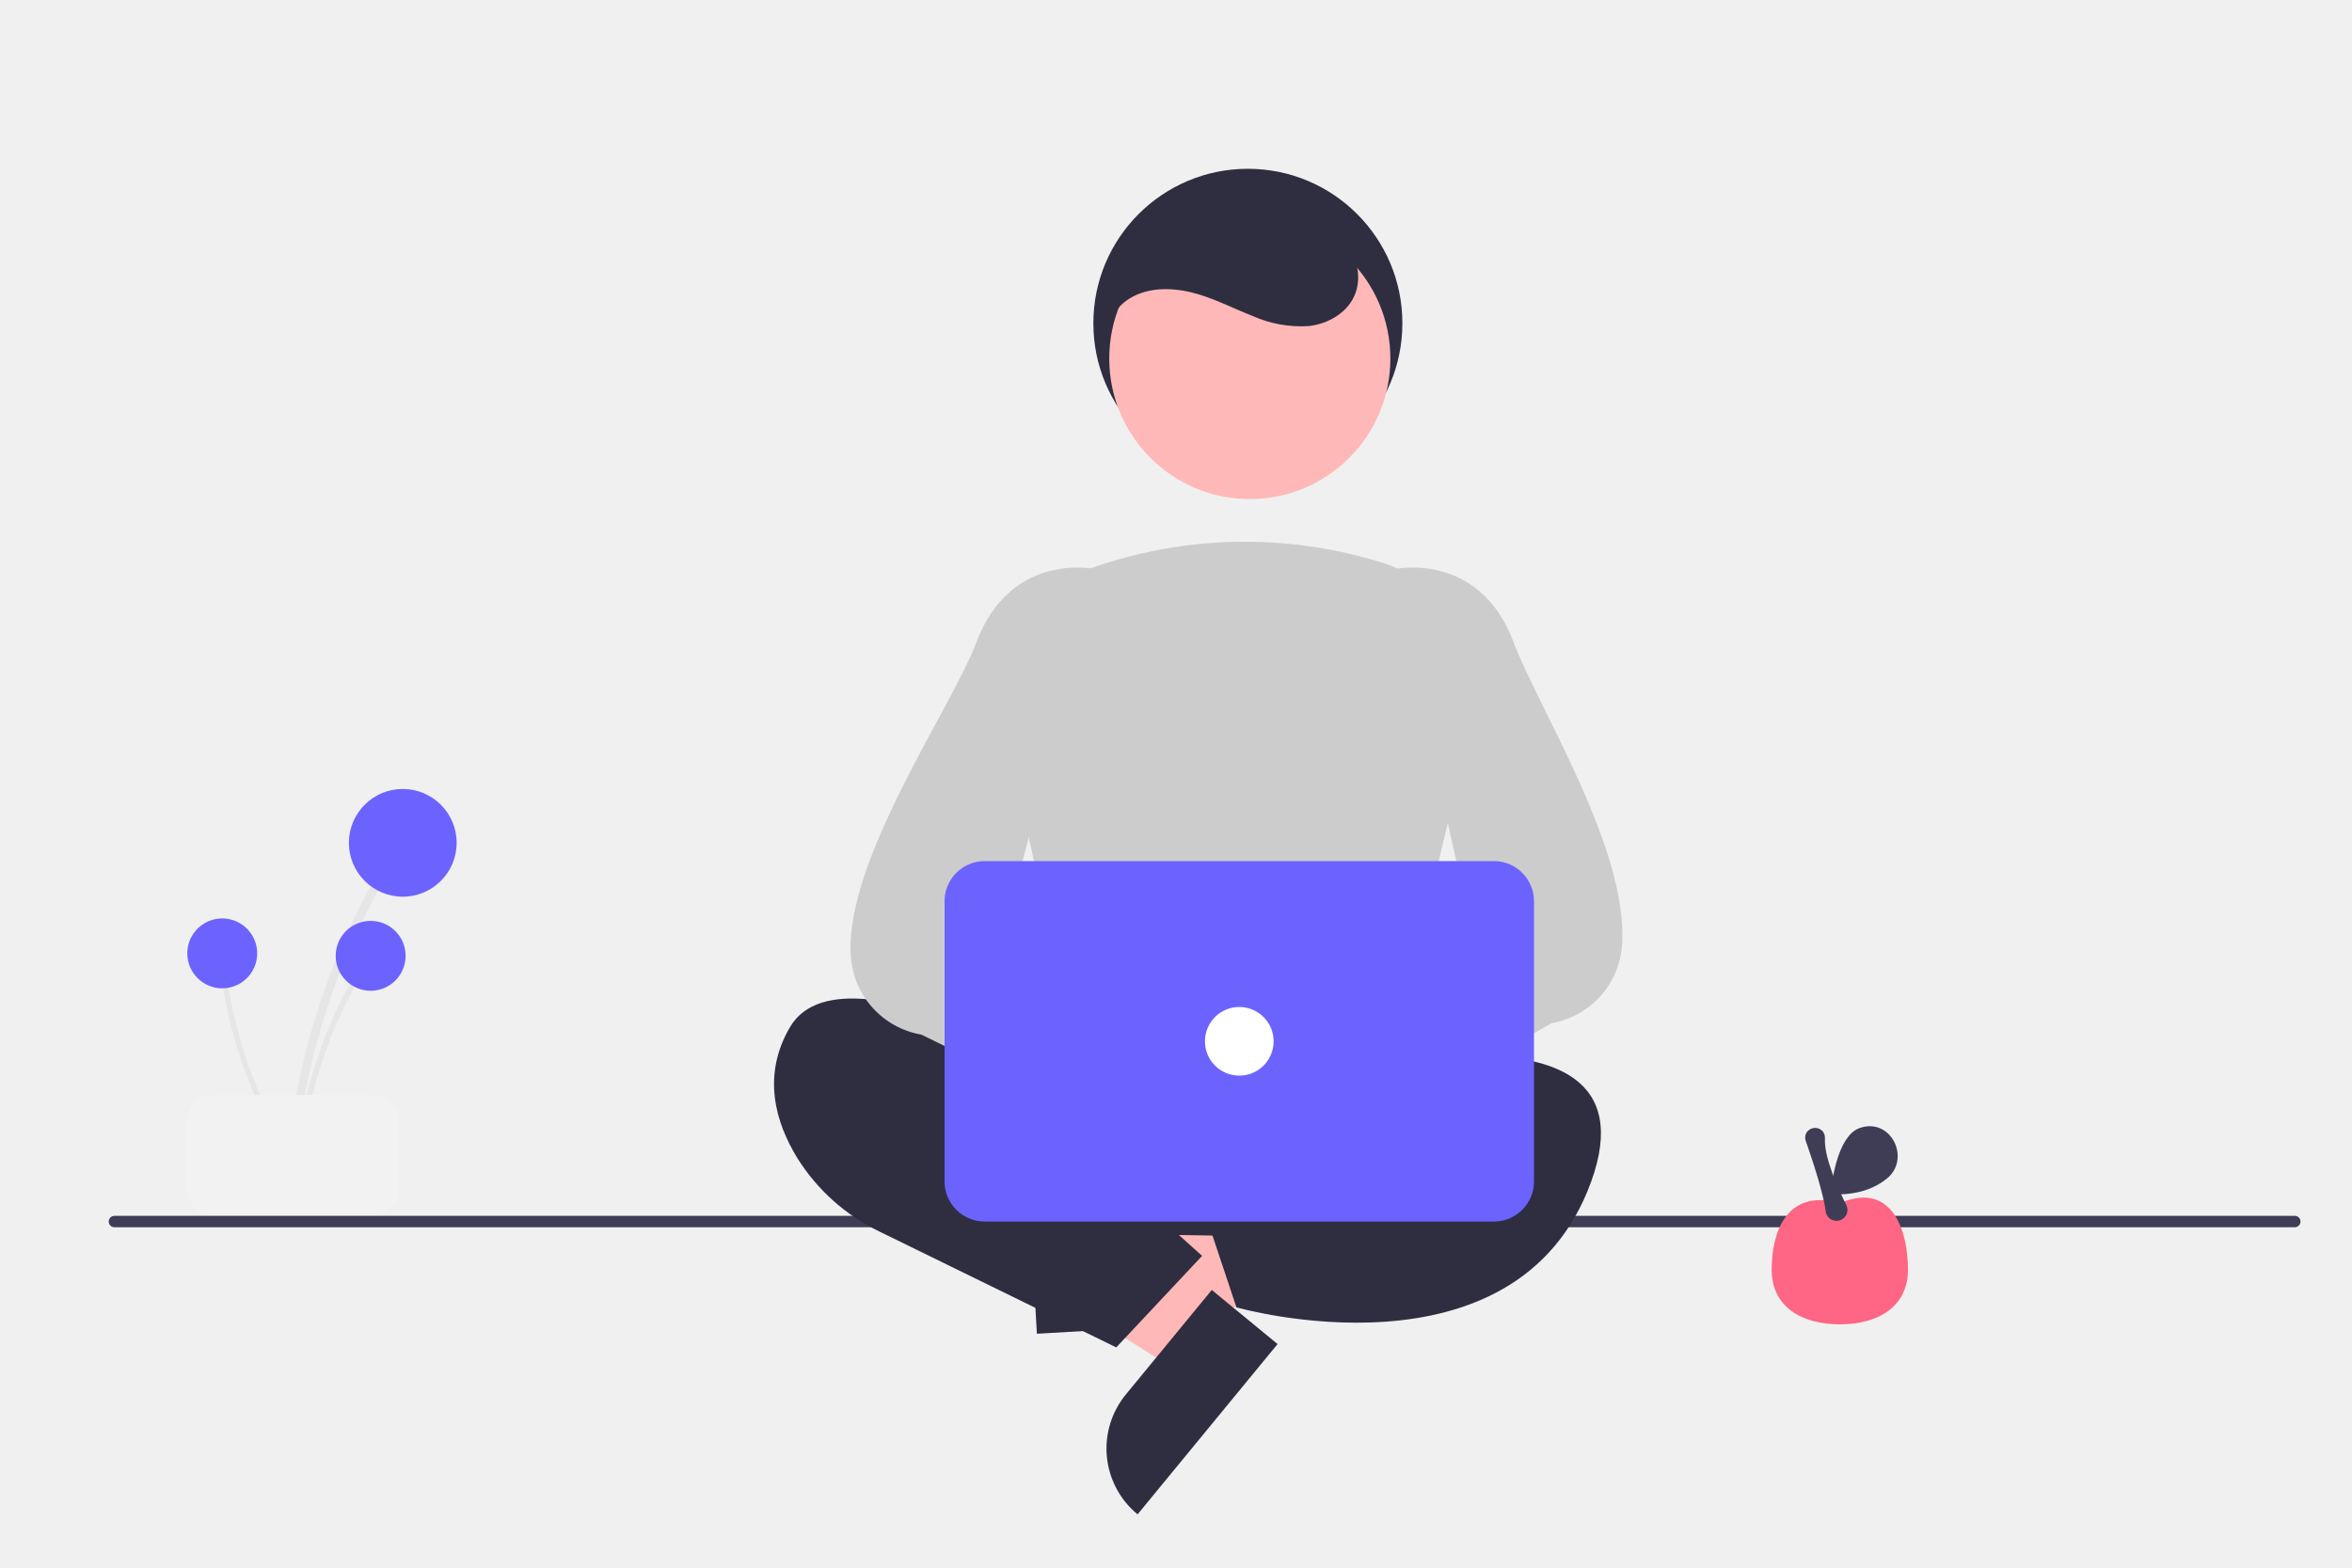
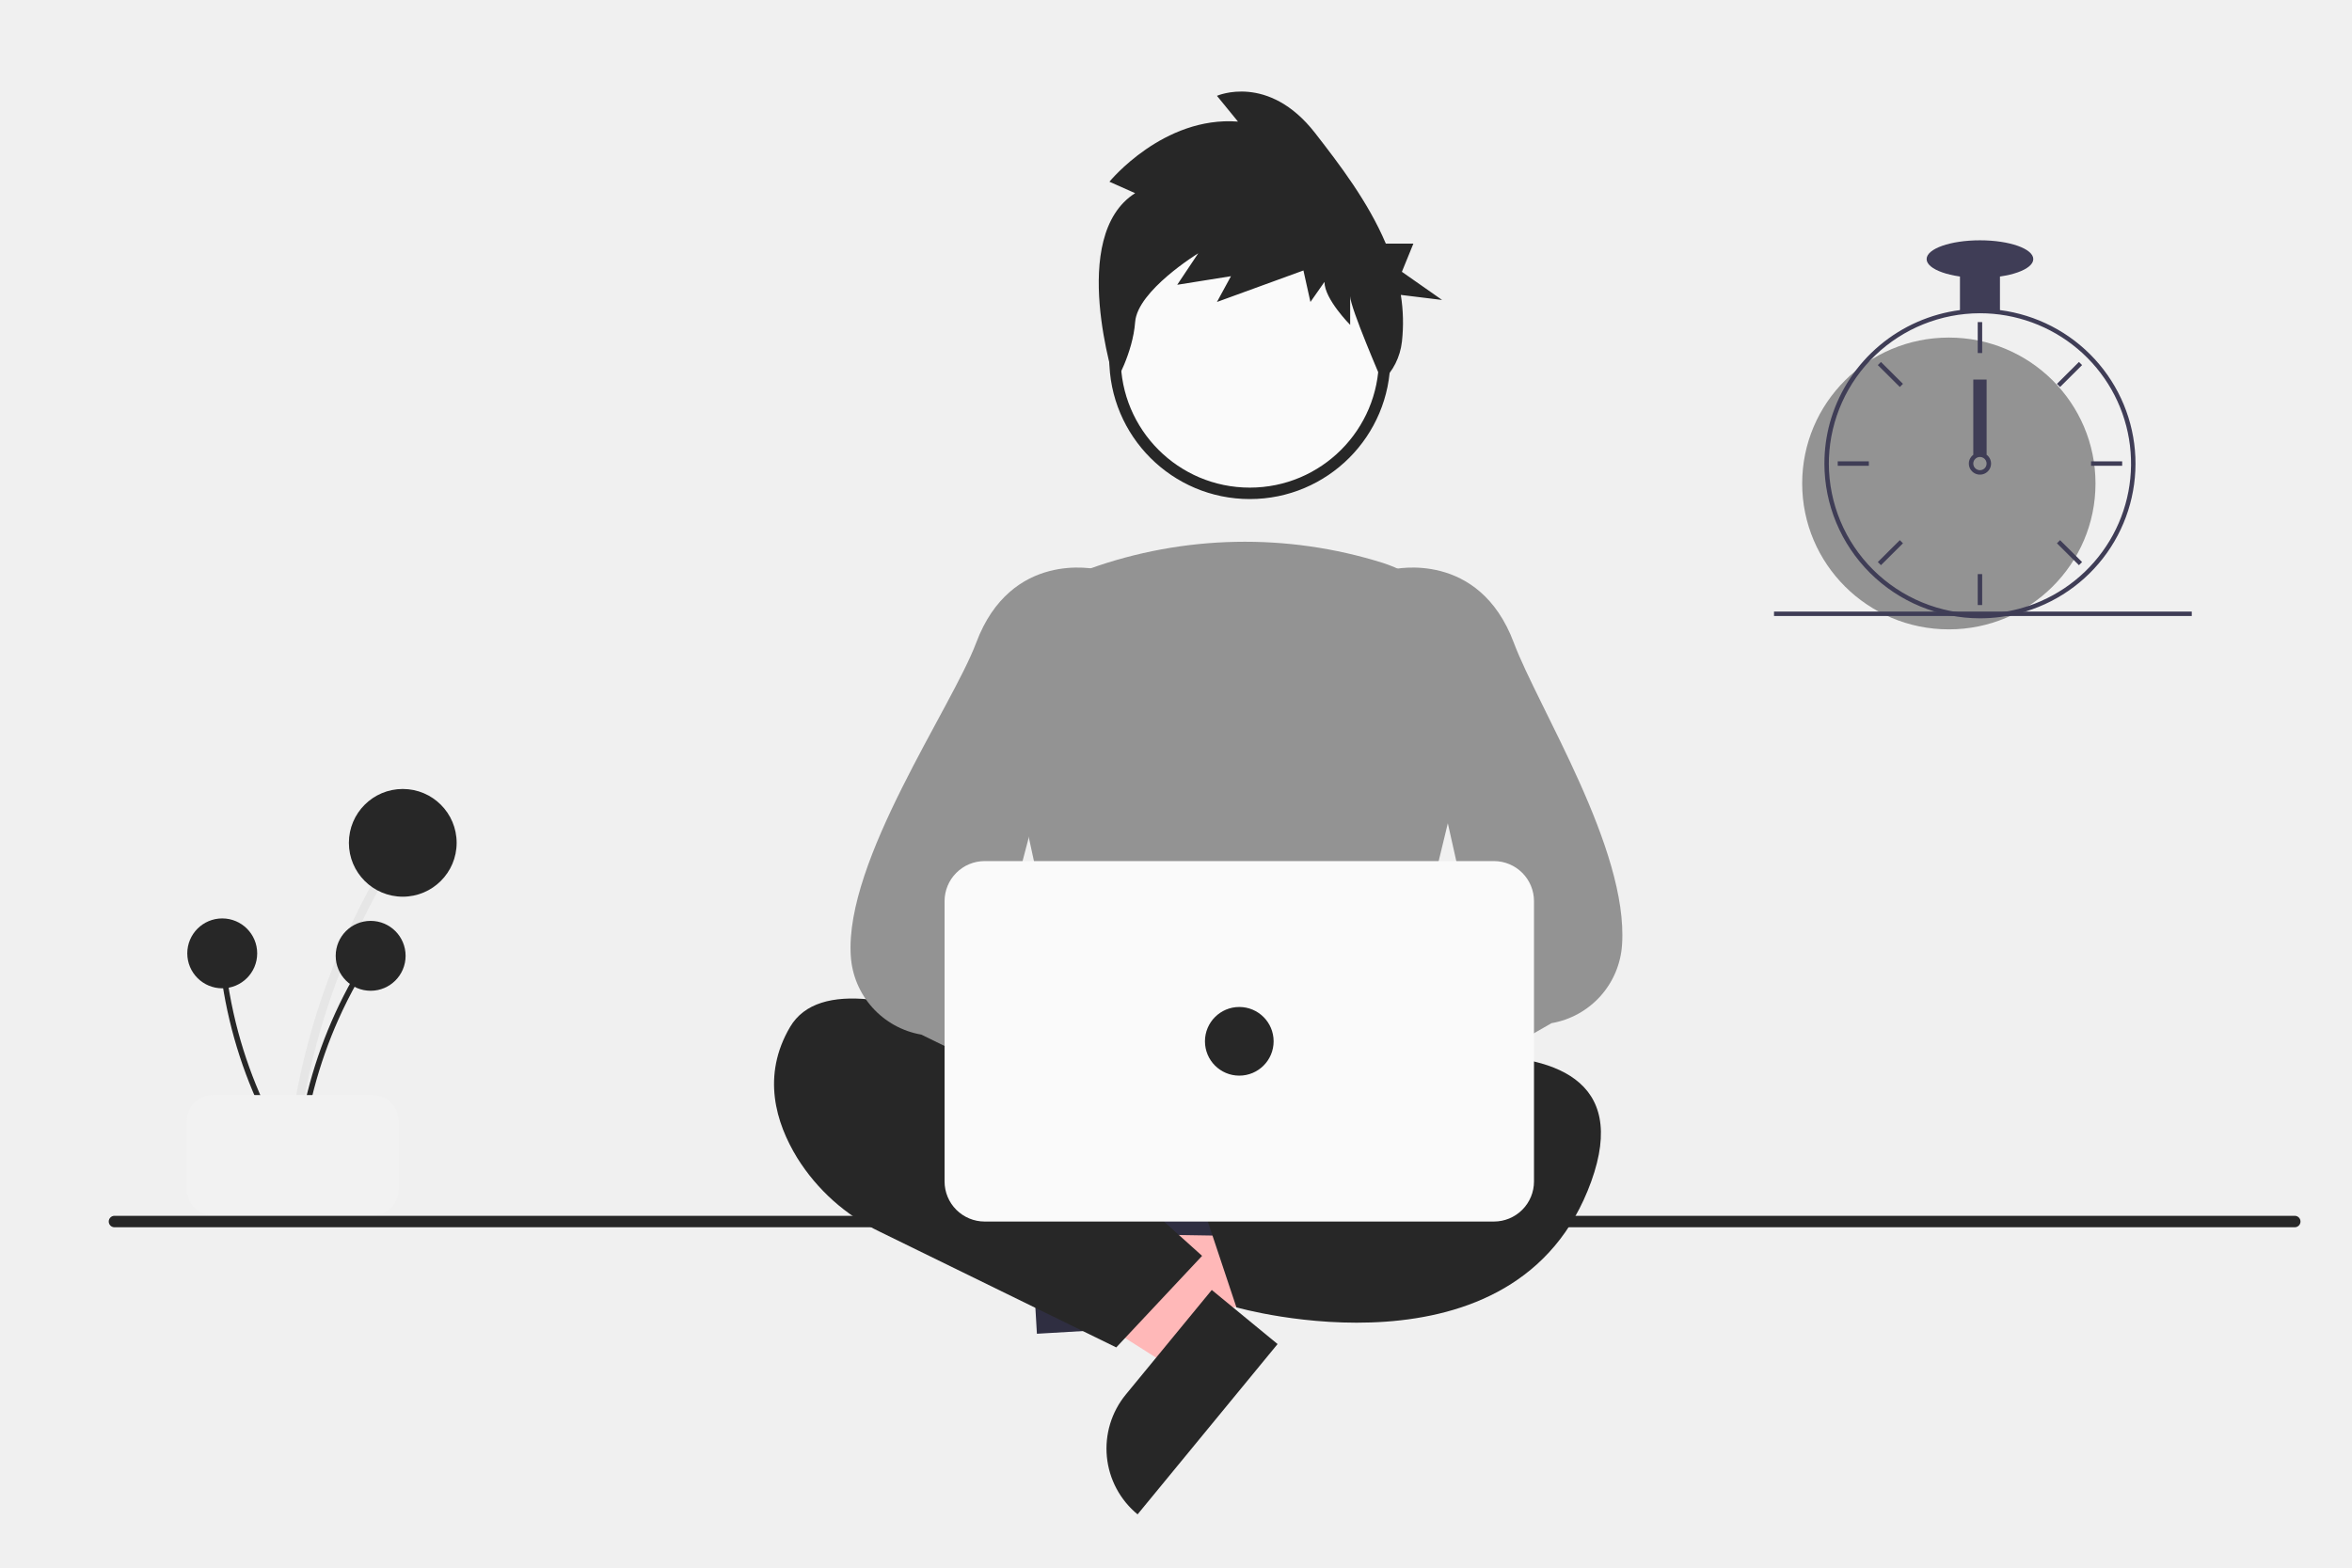
<svg xmlns="http://www.w3.org/2000/svg" width="411" height="274" viewBox="0 0 411 274" fill="none">
-   <g id="Slice 1">
-     <path id="Vector" d="M401 214.5H20C19.735 214.5 19.48 214.395 19.293 214.207C19.105 214.02 19 213.765 19 213.5C19 213.235 19.105 212.98 19.293 212.793C19.48 212.605 19.735 212.5 20 212.5H401C401.265 212.5 401.52 212.605 401.707 212.793C401.895 212.98 402 213.235 402 213.5C402 213.765 401.895 214.02 401.707 214.207C401.52 214.395 401.265 214.5 401 214.5Z" fill="#3F3D56" />
-     <g id="body">
-       <path id="Vector_2" d="M192.405 229.826L191.69 217.588L238.556 209.003L239.612 227.067L192.405 229.826Z" fill="#FFB8B8" />
-       <path id="Vector_3" d="M194.675 208.641L196.055 232.245L181.194 233.113L178.945 194.648C180.897 194.534 182.852 194.806 184.699 195.447C186.545 196.089 188.248 197.087 189.708 198.387C191.169 199.686 192.359 201.261 193.212 203.02C194.064 204.779 194.561 206.689 194.675 208.641Z" fill="#2F2E41" />
-       <path id="Vector_4" d="M212.789 229.714L205.004 239.185L164.768 213.666L176.257 199.688L212.789 229.714Z" fill="#FFB8B8" />
-       <path id="Vector_5" d="M196.737 243.726L211.751 225.46L223.251 234.913L198.785 264.679C197.275 263.438 196.024 261.911 195.104 260.187C194.184 258.462 193.612 256.573 193.422 254.627C193.232 252.681 193.427 250.717 193.996 248.847C194.564 246.976 195.496 245.236 196.737 243.726V243.726Z" fill="#2F2E41" />
-       <path id="Vector_6" d="M190.387 185.67L185.067 210.749C184.944 211.326 184.951 211.924 185.087 212.498C185.223 213.073 185.484 213.61 185.852 214.072C186.219 214.533 186.685 214.908 187.215 215.168C187.744 215.429 188.325 215.569 188.915 215.578L241.213 216.422C241.803 216.431 242.387 216.31 242.924 216.068C243.462 215.825 243.939 215.467 244.321 215.018C244.704 214.569 244.982 214.042 245.137 213.473C245.292 212.904 245.319 212.308 245.217 211.727L240.642 185.805C240.479 184.879 239.994 184.04 239.274 183.436C238.554 182.831 237.643 182.5 236.703 182.5H194.3C193.383 182.5 192.494 182.815 191.782 183.392C191.069 183.969 190.577 184.773 190.387 185.67V185.67Z" fill="#2F2E41" />
-       <path id="Vector_7" d="M199.059 194.5C199.059 194.5 148.059 162.5 138.059 179.5C133.059 188 135.559 196.25 139.309 202.375C142.789 207.952 147.785 212.423 153.712 215.266L195.059 235.5L210.059 219.5L200.059 210.5L199.059 194.5Z" fill="#2F2E41" />
-       <path id="Vector_8" d="M225.059 189.5C225.059 189.5 291.059 170.5 278.059 206.5C265.059 242.5 216.059 228.5 216.059 228.5L211.059 213.5L228.059 201.5L225.059 189.5Z" fill="#2F2E41" />
-       <path id="Vector_9" d="M219.685 193.469C209.479 193.314 199.325 191.977 189.427 189.482L189.135 189.402L175.429 126.357C174.196 120.817 175.035 115.018 177.786 110.054C180.537 105.09 185.011 101.305 190.362 99.414C206.892 93.483 224.908 93.124 241.662 98.39H241.662C247.284 100.201 252.015 104.066 254.913 109.212C257.811 114.358 258.663 120.408 257.297 126.154L241.989 189.35L241.773 189.452C235.411 192.466 227.456 193.469 219.685 193.469Z" fill="#CCCCCC" />
-       <path id="Vector_10" d="M201.274 198.366C201.772 196.983 202.567 195.726 203.603 194.683C204.64 193.64 205.892 192.837 207.272 192.331C208.652 191.824 210.126 191.627 211.591 191.751C213.056 191.876 214.475 192.321 215.75 193.054L242.736 169.63L245.178 188.038L219.177 207.46C217.804 209.519 215.723 211.003 213.328 211.631C210.934 212.258 208.393 211.986 206.186 210.865C203.98 209.744 202.261 207.852 201.355 205.549C200.45 203.245 200.421 200.69 201.274 198.366V198.366Z" fill="#FFB8B8" />
-       <path id="Vector_11" d="M227.012 203.476C226.573 203.475 226.136 203.411 225.716 203.285C225.033 203.086 224.408 202.727 223.892 202.237C223.377 201.747 222.986 201.141 222.753 200.469L219.496 191.24C219.191 190.387 219.152 189.462 219.385 188.587C219.617 187.711 220.11 186.927 220.798 186.338L257.567 164.264L243.073 99.603L243.442 99.514C243.592 99.477 258.442 96.097 264.527 112.324C268.789 123.689 284.559 148.401 283.446 165.101C283.235 168.441 281.904 171.612 279.668 174.103C277.432 176.594 274.422 178.259 271.124 178.828L229.736 202.541C228.957 203.145 227.999 203.474 227.012 203.476Z" fill="#CCCCCC" />
-       <path id="Vector_12" d="M231.136 196.173C230.638 194.789 229.843 193.532 228.807 192.489C227.771 191.446 226.519 190.644 225.139 190.137C223.759 189.631 222.284 189.433 220.819 189.558C219.355 189.683 217.935 190.128 216.661 190.86L189.674 167.436L187.233 185.844L213.234 205.267C214.607 207.326 216.688 208.81 219.082 209.437C221.476 210.065 224.017 209.792 226.224 208.671C228.431 207.55 230.15 205.659 231.055 203.355C231.96 201.052 231.989 198.496 231.136 196.173V196.173Z" fill="#FFB8B8" />
-       <path id="Vector_13" d="M208.106 203.476C207.12 203.474 206.162 203.145 205.382 202.541L160.994 180.828C157.696 180.259 154.686 178.594 152.45 176.103C150.214 173.612 148.883 170.441 148.672 167.101C147.559 150.401 166.329 123.689 170.591 112.324C176.676 96.097 191.526 99.476 191.677 99.514L192.045 99.603L174.551 166.264L214.32 186.338C215.008 186.927 215.501 187.711 215.733 188.587C215.966 189.462 215.927 190.387 215.622 191.24L212.365 200.469C212.132 201.141 211.741 201.747 211.226 202.237C210.71 202.727 210.085 203.086 209.402 203.285C208.982 203.411 208.545 203.475 208.106 203.476V203.476Z" fill="#CCCCCC" />
-       <path id="Vector_14" d="M261.059 213.5H172.059C170.203 213.498 168.424 212.76 167.112 211.447C165.799 210.135 165.061 208.356 165.059 206.5V157.5C165.061 155.644 165.799 153.865 167.112 152.553C168.424 151.24 170.203 150.502 172.059 150.5H261.059C262.915 150.502 264.694 151.24 266.006 152.553C267.319 153.865 268.057 155.644 268.059 157.5V206.5C268.057 208.356 267.319 210.135 266.006 211.447C264.694 212.76 262.915 213.498 261.059 213.5V213.5Z" fill="#6C63FF" />
-       <path id="Vector_15" d="M216.559 188C219.873 188 222.559 185.314 222.559 182C222.559 178.686 219.873 176 216.559 176C213.245 176 210.559 178.686 210.559 182C210.559 185.314 213.245 188 216.559 188Z" fill="white" />
-     </g>
-     <g id="head">
-       <path id="Vector_16" d="M218.059 83.5C232.971 83.5 245.059 71.412 245.059 56.5C245.059 41.588 232.971 29.5 218.059 29.5C203.147 29.5 191.059 41.588 191.059 56.5C191.059 71.412 203.147 83.5 218.059 83.5Z" fill="#2F2E41" />
-       <path id="Vector_17" d="M218.398 87.226C231.962 87.226 242.959 76.23 242.959 62.665C242.959 49.101 231.962 38.104 218.398 38.104C204.833 38.104 193.837 49.101 193.837 62.665C193.837 76.23 204.833 87.226 218.398 87.226Z" fill="#FFB8B8" />
-       <path id="Vector_18" d="M193.591 61.666C192.135 57.973 194.523 53.573 198.066 51.785C201.609 49.996 205.885 50.336 209.675 51.515C212.859 52.506 215.844 54.041 218.951 55.254C222.015 56.611 225.361 57.207 228.704 56.99C232.019 56.616 235.317 54.758 236.673 51.71C238.079 48.552 237.123 44.697 234.958 42.002C232.655 39.396 229.674 37.48 226.346 36.467C219.039 33.892 210.598 33.817 203.814 37.559C197.03 41.301 192.42 49.27 193.822 56.889" fill="#2F2E41" />
-     </g>
-     <g id="bunga1">
-       <path id="Vector_19" d="M51.663 202.818C52.898 189.513 56.31 176.501 61.763 164.301C63.283 160.906 64.956 157.586 66.781 154.34C66.873 154.171 66.895 153.972 66.843 153.786C66.791 153.601 66.668 153.443 66.502 153.345C66.335 153.248 66.138 153.219 65.95 153.265C65.763 153.31 65.601 153.427 65.498 153.59C58.858 165.411 54.207 178.243 51.73 191.573C51.041 195.295 50.523 199.044 50.176 202.818C50.088 203.771 51.575 203.765 51.663 202.818V202.818Z" fill="#E6E6E6" />
-       <path id="Vector_20" d="M70.381 156.724C75.581 156.724 79.796 152.509 79.796 147.31C79.796 142.111 75.581 137.896 70.381 137.896C65.182 137.896 60.967 142.111 60.967 147.31C60.967 152.509 65.182 156.724 70.381 156.724Z" fill="#6C63FF" />
-       <path id="Vector_21" d="M52.626 203.069C53.427 194.437 55.641 185.995 59.178 178.081C60.164 175.878 61.249 173.724 62.434 171.619C62.493 171.508 62.507 171.38 62.474 171.259C62.44 171.139 62.36 171.036 62.252 170.973C62.144 170.91 62.016 170.891 61.895 170.921C61.773 170.95 61.668 171.026 61.601 171.132C57.294 178.801 54.276 187.125 52.669 195.773C52.222 198.188 51.886 200.62 51.661 203.069C51.604 203.686 52.569 203.682 52.626 203.069H52.626Z" fill="#E6E6E6" />
-       <path id="Vector_22" d="M64.769 173.165C68.142 173.165 70.877 170.431 70.877 167.058C70.877 163.685 68.142 160.95 64.769 160.95C61.396 160.95 58.662 163.685 58.662 167.058C58.662 170.431 61.396 173.165 64.769 173.165Z" fill="#6C63FF" />
-       <path id="Vector_23" d="M51.408 202.492C46.731 195.193 43.285 187.175 41.206 178.759C40.629 176.416 40.16 174.05 39.798 171.662C39.778 171.538 39.709 171.428 39.609 171.354C39.508 171.279 39.382 171.247 39.258 171.264C39.134 171.281 39.022 171.345 38.944 171.443C38.866 171.541 38.83 171.666 38.842 171.79C40.163 180.486 42.904 188.906 46.956 196.713C48.088 198.892 49.319 201.016 50.648 203.085C50.983 203.607 51.741 203.011 51.408 202.492V202.492Z" fill="#E6E6E6" />
-       <path id="Vector_24" d="M38.835 172.736C42.208 172.736 44.942 170.002 44.942 166.629C44.942 163.256 42.208 160.521 38.835 160.521C35.462 160.521 32.727 163.256 32.727 166.629C32.727 170.002 35.462 172.736 38.835 172.736Z" fill="#6C63FF" />
-       <path id="Vector_25" d="M32.659 207.896V195.896C32.66 194.703 33.135 193.559 33.978 192.715C34.822 191.872 35.965 191.397 37.159 191.396H65.159C66.352 191.397 67.495 191.872 68.339 192.715C69.183 193.559 69.657 194.703 69.659 195.896V207.896C69.657 209.089 69.183 210.233 68.339 211.076C67.495 211.92 66.352 212.394 65.159 212.396H37.159C35.965 212.394 34.822 211.92 33.978 211.076C33.135 210.233 32.66 209.089 32.659 207.896V207.896Z" fill="#F2F2F2" />
-     </g>
-     <g id="bunga2">
-       <path id="Vector_26" d="M333.409 221.901C333.409 228.478 328.077 231.467 321.5 231.467C314.923 231.467 309.591 228.478 309.591 221.901C309.591 215.324 312.238 207.649 321.5 210.296C330.762 206.326 333.409 215.324 333.409 221.901Z" fill="#FF6584" />
-       <path id="Vector_27" d="M320.92 213.377C320.457 213.378 320.009 213.21 319.661 212.904C319.313 212.599 319.088 212.177 319.029 211.718C318.635 208.436 316.461 202.01 315.545 199.399L315.545 199.398C315.452 199.139 315.424 198.861 315.462 198.588C315.501 198.315 315.604 198.056 315.765 197.832C315.919 197.632 316.113 197.467 316.335 197.347C316.557 197.227 316.802 197.156 317.054 197.138C317.305 197.12 317.558 197.155 317.795 197.241C318.032 197.328 318.248 197.464 318.428 197.64C318.59 197.809 318.715 198.009 318.795 198.229C318.876 198.449 318.91 198.682 318.897 198.916C318.717 202.267 321.16 207.681 322.632 210.61C322.771 210.886 322.84 211.192 322.835 211.501C322.83 211.81 322.749 212.114 322.601 212.385C322.452 212.656 322.24 212.887 321.982 213.058C321.725 213.229 321.429 213.335 321.122 213.366C321.055 213.374 320.987 213.377 320.92 213.377V213.377Z" fill="#3F3D56" />
-       <path id="Vector_28" d="M329.732 205.985C333.866 202.602 330.623 195.678 325.449 197.007C324.752 197.173 324.111 197.516 323.585 198.001C320.411 200.999 319.919 208.67 319.919 208.67C319.919 208.67 325.524 209.43 329.732 205.985Z" fill="#3F3D56" />
+   <g id="profile 1">
+     <g id="Slice 1">
+       <path id="Vector" d="M401 214.5H20C19.735 214.5 19.48 214.395 19.293 214.207C19.105 214.02 19 213.765 19 213.5C19 213.235 19.105 212.98 19.293 212.793C19.48 212.605 19.735 212.5 20 212.5H401C401.265 212.5 401.52 212.605 401.707 212.793C401.895 212.98 402 213.235 402 213.5C402 213.765 401.895 214.02 401.707 214.207C401.52 214.395 401.265 214.5 401 214.5Z" fill="#272727" />
+       <g id="body">
+         <path id="Vector 2" d="M192.405 229.826L191.69 217.588L238.556 209.003L239.612 227.067L192.405 229.826Z" fill="#FFB8B8" />
+         <path id="Vector 3" d="M194.675 208.641L196.055 232.245L181.194 233.113L178.945 194.648C180.897 194.534 182.852 194.806 184.699 195.447C186.545 196.089 188.248 197.087 189.708 198.387C191.169 199.686 192.359 201.261 193.212 203.02C194.064 204.779 194.561 206.689 194.675 208.641Z" fill="#2F2E41" />
+         <path id="Vector 4" d="M212.789 229.714L205.004 239.185L164.768 213.666L176.257 199.688L212.789 229.714Z" fill="#FFB8B8" />
+         <path id="Vector 5" d="M196.737 243.726L211.751 225.46L223.251 234.913L198.785 264.679C197.275 263.438 196.024 261.911 195.104 260.187C194.184 258.462 193.612 256.573 193.422 254.627C193.232 252.681 193.427 250.717 193.996 248.847C194.564 246.976 195.496 245.236 196.737 243.726Z" fill="#272727" />
+         <path id="Vector 6" d="M190.387 185.67L185.067 210.749C184.944 211.326 184.951 211.924 185.087 212.498C185.223 213.073 185.484 213.61 185.852 214.072C186.219 214.533 186.685 214.908 187.215 215.168C187.744 215.429 188.325 215.569 188.915 215.578L241.213 216.422C241.803 216.431 242.387 216.31 242.924 216.068C243.462 215.825 243.939 215.467 244.321 215.018C244.704 214.569 244.982 214.042 245.137 213.473C245.292 212.904 245.319 212.308 245.217 211.727L240.642 185.805C240.479 184.879 239.994 184.04 239.274 183.436C238.554 182.831 237.643 182.5 236.703 182.5H194.3C193.383 182.5 192.494 182.815 191.782 183.392C191.069 183.969 190.577 184.773 190.387 185.67Z" fill="#2F2E41" />
+         <path id="Vector 7" d="M199.059 194.5C199.059 194.5 148.059 162.5 138.059 179.5C133.059 188 135.559 196.25 139.309 202.375C142.789 207.952 147.785 212.423 153.712 215.266L195.059 235.5L210.059 219.5L200.059 210.5L199.059 194.5Z" fill="#272727" />
+         <path id="Vector 8" d="M225.059 189.5C225.059 189.5 291.059 170.5 278.059 206.5C265.059 242.5 216.059 228.5 216.059 228.5L211.059 213.5L228.059 201.5L225.059 189.5Z" fill="#272727" />
+         <path id="Vector 9" d="M219.685 193.469C209.479 193.314 199.325 191.977 189.427 189.482L189.135 189.402L175.429 126.357C174.196 120.817 175.035 115.018 177.786 110.054C180.537 105.09 185.011 101.305 190.362 99.414C206.892 93.483 224.908 93.124 241.662 98.39C247.284 100.201 252.015 104.066 254.913 109.212C257.811 114.358 258.663 120.408 257.297 126.154L241.989 189.35L241.773 189.452C235.411 192.466 227.456 193.469 219.685 193.469Z" fill="#939393" />
+         <path id="Vector 10" d="M201.274 198.366C201.772 196.983 202.567 195.726 203.603 194.683C204.64 193.64 205.892 192.837 207.272 192.331C208.652 191.824 210.126 191.627 211.591 191.751C213.056 191.876 214.475 192.321 215.75 193.054L242.736 169.63L245.178 188.038L219.177 207.46C217.804 209.519 215.723 211.003 213.328 211.631C210.934 212.258 208.393 211.986 206.186 210.865C203.98 209.744 202.261 207.852 201.355 205.549C200.45 203.245 200.421 200.69 201.274 198.366Z" fill="#FFB8B8" />
+         <path id="Vector 11" d="M227.012 203.476C226.573 203.475 226.136 203.411 225.716 203.285C225.033 203.086 224.408 202.727 223.892 202.237C223.377 201.747 222.986 201.141 222.753 200.469L219.496 191.24C219.191 190.387 219.152 189.462 219.385 188.587C219.617 187.711 220.11 186.927 220.798 186.338L257.567 164.264L243.073 99.603L243.442 99.514C243.592 99.477 258.442 96.097 264.527 112.324C268.789 123.689 284.559 148.401 283.446 165.101C283.235 168.441 281.904 171.612 279.668 174.103C277.432 176.594 274.422 178.259 271.124 178.828L229.736 202.541C228.957 203.145 227.999 203.474 227.012 203.476Z" fill="#939393" />
+         <path id="Vector 12" d="M231.136 196.173C230.638 194.789 229.843 193.532 228.807 192.489C227.771 191.446 226.519 190.644 225.139 190.137C223.759 189.631 222.284 189.433 220.819 189.558C219.355 189.683 217.935 190.128 216.661 190.86L189.674 167.436L187.233 185.844L213.234 205.267C214.607 207.326 216.688 208.81 219.082 209.437C221.476 210.065 224.017 209.792 226.224 208.671C228.431 207.55 230.15 205.659 231.055 203.355C231.96 201.052 231.989 198.496 231.136 196.173Z" fill="#FFB8B8" />
+         <path id="Vector 13" d="M208.106 203.476C207.12 203.474 206.162 203.145 205.382 202.541L160.994 180.828C157.696 180.259 154.686 178.594 152.45 176.103C150.214 173.612 148.883 170.441 148.672 167.101C147.559 150.401 166.329 123.689 170.591 112.324C176.676 96.097 191.526 99.476 191.677 99.514L192.045 99.603L174.551 166.264L214.32 186.338C215.008 186.927 215.501 187.711 215.733 188.587C215.966 189.462 215.927 190.387 215.622 191.24L212.365 200.469C212.132 201.141 211.741 201.747 211.226 202.237C210.71 202.727 210.085 203.086 209.402 203.285C208.982 203.411 208.545 203.475 208.106 203.476Z" fill="#939393" />
+         <path id="Vector 14" d="M261.059 213.5H172.059C170.203 213.498 168.424 212.76 167.112 211.447C165.799 210.135 165.061 208.356 165.059 206.5V157.5C165.061 155.644 165.799 153.865 167.112 152.553C168.424 151.24 170.203 150.502 172.059 150.5H261.059C262.915 150.502 264.694 151.24 266.006 152.553C267.319 153.865 268.057 155.644 268.059 157.5V206.5C268.057 208.356 267.319 210.135 266.006 211.447C264.694 212.76 262.915 213.498 261.059 213.5Z" fill="#FAFAFA" />
+         <path id="Vector 15" d="M216.559 188C219.873 188 222.559 185.314 222.559 182C222.559 178.686 219.873 176 216.559 176C213.245 176 210.559 178.686 210.559 182C210.559 185.314 213.245 188 216.559 188Z" fill="#272727" />
+       </g>
+       <g id="head">
+         <path id="Vector 17" d="M241.959 62.665C241.959 75.678 231.41 86.226 218.398 86.226C205.385 86.226 194.837 75.678 194.837 62.665C194.837 49.653 205.385 39.104 218.398 39.104C231.41 39.104 241.959 49.653 241.959 62.665Z" fill="#FAFAFA" stroke="#272727" stroke-width="2" />
+         <path id="Vector_2" d="M198.361 33.762L193.868 31.761C193.868 31.761 203.262 20.251 216.331 21.252L212.655 16.749C212.655 16.749 221.641 12.745 229.809 23.254C234.103 28.778 239.071 35.271 242.169 42.585H246.98L244.972 47.506L252 52.426L244.786 51.543C245.216 54.237 245.282 56.988 244.982 59.704C244.673 62.421 243.427 64.898 241.507 66.612V66.612C241.507 66.612 235.935 53.778 235.935 51.776V56.78C235.935 56.78 231.443 52.277 231.443 49.274L228.992 52.777L227.767 47.273L212.655 52.777L215.106 48.274L205.712 49.775L209.388 44.27C209.388 44.27 198.769 50.776 198.361 56.28C197.952 61.784 194.844 67 194.844 67C194.844 67 186.516 41.268 198.361 33.762Z" fill="#272727" />
+       </g>
+       <g id="bunga1">
+         <path id="Vector 19" d="M51.663 202.818C52.898 189.513 56.31 176.501 61.763 164.301C63.283 160.906 64.956 157.586 66.781 154.34C66.873 154.171 66.895 153.972 66.843 153.786C66.791 153.601 66.668 153.443 66.502 153.345C66.335 153.248 66.138 153.219 65.95 153.265C65.763 153.31 65.601 153.427 65.498 153.59C58.858 165.411 54.207 178.243 51.73 191.573C51.041 195.295 50.523 199.044 50.176 202.818C50.088 203.771 51.575 203.765 51.663 202.818Z" fill="#E6E6E6" />
+         <path id="Vector 20" d="M70.381 156.724C75.581 156.724 79.796 152.509 79.796 147.31C79.796 142.111 75.581 137.896 70.381 137.896C65.182 137.896 60.967 142.111 60.967 147.31C60.967 152.509 65.182 156.724 70.381 156.724Z" fill="#272727" />
+         <path id="Vector 21" d="M52.626 203.069C53.427 194.437 55.641 185.995 59.178 178.081C60.164 175.878 61.249 173.724 62.434 171.619C62.493 171.508 62.508 171.38 62.474 171.259C62.44 171.139 62.361 171.036 62.253 170.973C62.145 170.91 62.016 170.891 61.895 170.921C61.773 170.95 61.668 171.026 61.601 171.132C57.294 178.801 54.276 187.125 52.669 195.773C52.222 198.188 51.886 200.62 51.661 203.069C51.604 203.686 52.569 203.682 52.626 203.069Z" fill="#272727" />
+         <path id="Vector 22" d="M64.769 173.165C68.143 173.165 70.877 170.431 70.877 167.058C70.877 163.685 68.143 160.95 64.769 160.95C61.396 160.95 58.662 163.685 58.662 167.058C58.662 170.431 61.396 173.165 64.769 173.165Z" fill="#272727" />
+         <path id="Vector 23" d="M51.408 202.492C46.731 195.193 43.285 187.175 41.206 178.759C40.629 176.416 40.16 174.05 39.798 171.662C39.778 171.538 39.71 171.428 39.609 171.354C39.508 171.279 39.382 171.247 39.258 171.264C39.134 171.281 39.022 171.345 38.944 171.443C38.867 171.541 38.83 171.666 38.843 171.79C40.163 180.486 42.904 188.906 46.956 196.713C48.088 198.892 49.319 201.016 50.648 203.085C50.983 203.607 51.741 203.011 51.408 202.492Z" fill="#272727" />
+         <path id="Vector 24" d="M38.835 172.736C42.208 172.736 44.943 170.002 44.943 166.629C44.943 163.256 42.208 160.521 38.835 160.521C35.462 160.521 32.727 163.256 32.727 166.629C32.727 170.002 35.462 172.736 38.835 172.736Z" fill="#272727" />
+         <path id="Vector 25" d="M32.659 207.896V195.896C32.66 194.703 33.135 193.559 33.978 192.715C34.822 191.872 35.966 191.397 37.159 191.396H65.159C66.352 191.397 67.496 191.872 68.339 192.715C69.183 193.559 69.657 194.703 69.659 195.896V207.896C69.657 209.089 69.183 210.233 68.339 211.076C67.496 211.92 66.352 212.394 65.159 212.396H37.159C35.966 212.394 34.822 211.92 33.978 211.076C33.135 210.233 32.66 209.089 32.659 207.896Z" fill="#F2F2F2" />
+       </g>
+       <g id="clock">
+         <path id="Vector_3" d="M340.55 110C354.704 110 366.178 98.583 366.178 84.5C366.178 70.417 354.704 59 340.55 59C326.397 59 314.923 70.417 314.923 84.5C314.923 98.583 326.397 110 340.55 110Z" fill="#939393" />
+         <path id="Vector_4" d="M349.481 54.197C347.161 53.904 344.812 53.904 342.492 54.197C337.322 54.873 332.456 57.01 328.47 60.354C324.484 63.699 321.547 68.111 320.006 73.067C319.305 75.326 318.908 77.667 318.825 80.03C318.813 80.358 318.806 80.69 318.806 81.023C318.813 88.193 321.679 95.068 326.775 100.139C331.871 105.209 338.78 108.061 345.987 108.068C346.565 108.068 347.144 108.049 347.714 108.014C349.054 107.93 350.386 107.747 351.698 107.465C357.965 106.124 363.554 102.623 367.479 97.579C371.403 92.536 373.409 86.275 373.144 79.902C372.879 73.529 370.359 67.455 366.029 62.751C361.699 58.048 355.838 55.018 349.481 54.197H349.481ZM354.494 105.897H354.49C352.301 106.64 350.023 107.091 347.714 107.237C347.144 107.276 346.565 107.295 345.986 107.295C338.986 107.287 332.275 104.516 327.325 99.591C322.375 94.666 319.591 87.988 319.582 81.023C319.582 80.69 319.59 80.358 319.602 80.03C319.869 73.242 322.764 66.819 327.682 62.107C332.6 57.395 339.159 54.759 345.986 54.75C352.242 54.75 358.294 56.96 363.065 60.986C367.836 65.013 371.015 70.593 372.036 76.734C373.058 82.875 371.855 89.177 368.642 94.518C365.43 99.859 360.416 103.891 354.494 105.897H354.494Z" fill="#3F3D56" />
+         <path id="Vector_5" d="M346.375 56.295H345.598V61.705H346.375V56.295Z" fill="#3F3D56" />
+         <path id="Vector_6" d="M328.689 63.265L328.139 63.811L331.983 67.636L332.532 67.09L328.689 63.265Z" fill="#3F3D56" />
+         <path id="Vector_7" d="M321.135 80.636V81.409H326.571V80.636H321.135Z" fill="#3F3D56" />
+         <path id="Vector_8" d="M328.14 98.234L328.689 98.781L332.533 94.956L331.984 94.409L328.14 98.234Z" fill="#3F3D56" />
+         <path id="Vector_9" d="M359.44 67.09L359.99 67.636L363.833 63.811L363.284 63.265L359.44 67.09Z" fill="#3F3D56" />
+         <path id="Vector_10" d="M365.401 80.636V81.409H370.838V80.636H365.401Z" fill="#3F3D56" />
+         <path id="Vector_11" d="M359.989 94.409L359.44 94.956L363.284 98.781L363.833 98.234L359.989 94.409Z" fill="#3F3D56" />
+         <path id="Vector_12" d="M346.375 100.341H345.598V105.75H346.375V100.341Z" fill="#3F3D56" />
+         <path id="Vector_13" d="M349.481 47.409H342.492V54.364H349.481V47.409Z" fill="#3F3D56" />
+         <path id="Vector_14" d="M345.986 48.568C351.133 48.568 355.306 47.098 355.306 45.284C355.306 43.47 351.133 42 345.986 42C340.84 42 336.667 43.47 336.667 45.284C336.667 47.098 340.84 48.568 345.986 48.568Z" fill="#3F3D56" />
+         <g id="tick">
+           <path id="Vector_15" d="M347.151 79.477C346.815 79.227 346.407 79.091 345.986 79.091C345.566 79.091 345.158 79.227 344.822 79.477C344.592 79.651 344.402 79.873 344.266 80.126C344.094 80.453 344.02 80.822 344.052 81.189C344.084 81.557 344.221 81.908 344.447 82.2C344.673 82.493 344.978 82.715 345.327 82.84C345.676 82.965 346.053 82.989 346.415 82.907C346.776 82.826 347.107 82.643 347.367 82.381C347.628 82.118 347.808 81.787 347.885 81.427C347.963 81.066 347.935 80.691 347.805 80.345C347.675 80 347.448 79.699 347.151 79.477H347.151ZM345.986 82.182C345.678 82.181 345.382 82.058 345.164 81.841C344.946 81.624 344.823 81.33 344.822 81.023C344.823 80.788 344.895 80.56 345.027 80.366C345.141 80.202 345.296 80.07 345.476 79.983C345.656 79.895 345.855 79.856 346.055 79.868C346.255 79.88 346.448 79.943 346.617 80.051C346.785 80.159 346.922 80.309 347.015 80.485C347.108 80.662 347.154 80.859 347.148 81.058C347.142 81.257 347.085 81.451 346.982 81.622C346.878 81.793 346.732 81.934 346.558 82.032C346.384 82.13 346.187 82.182 345.986 82.182V82.182Z" fill="#3F3D56" />
+           <path id="Vector_16" d="M347.151 66.341H344.822V79.477H347.151V66.341Z" fill="#3F3D56" />
+         </g>
+         <path id="Vector_17" d="M383 106.891H310V107.664H383V106.891Z" fill="#3F3D56" />
+       </g>
    </g>
  </g>
</svg>
